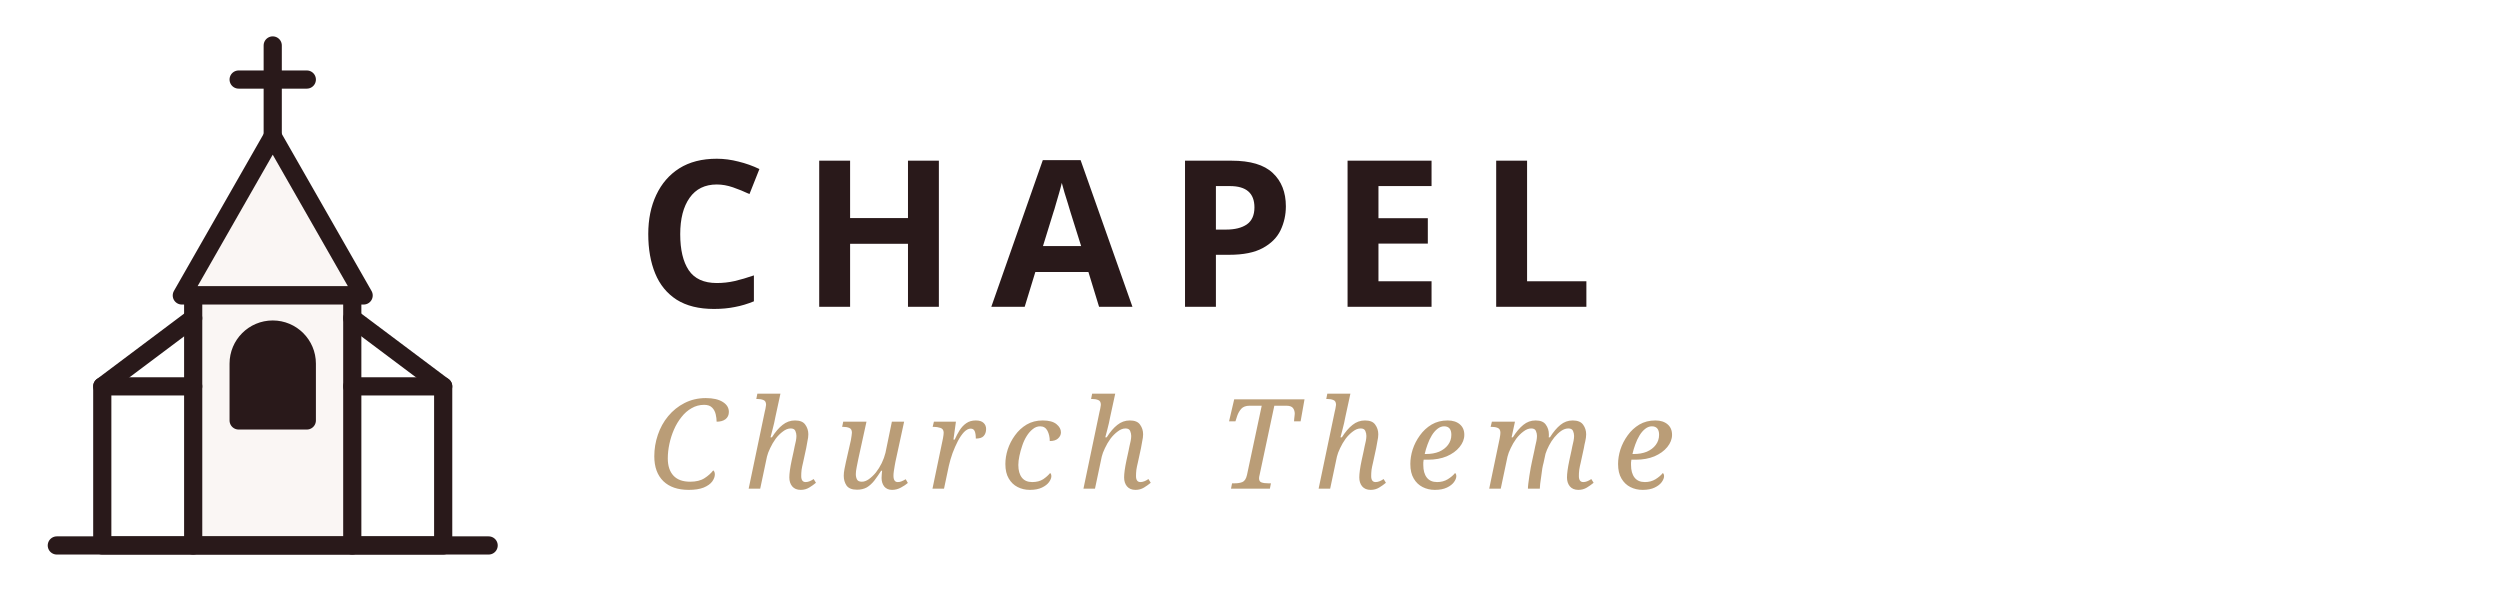
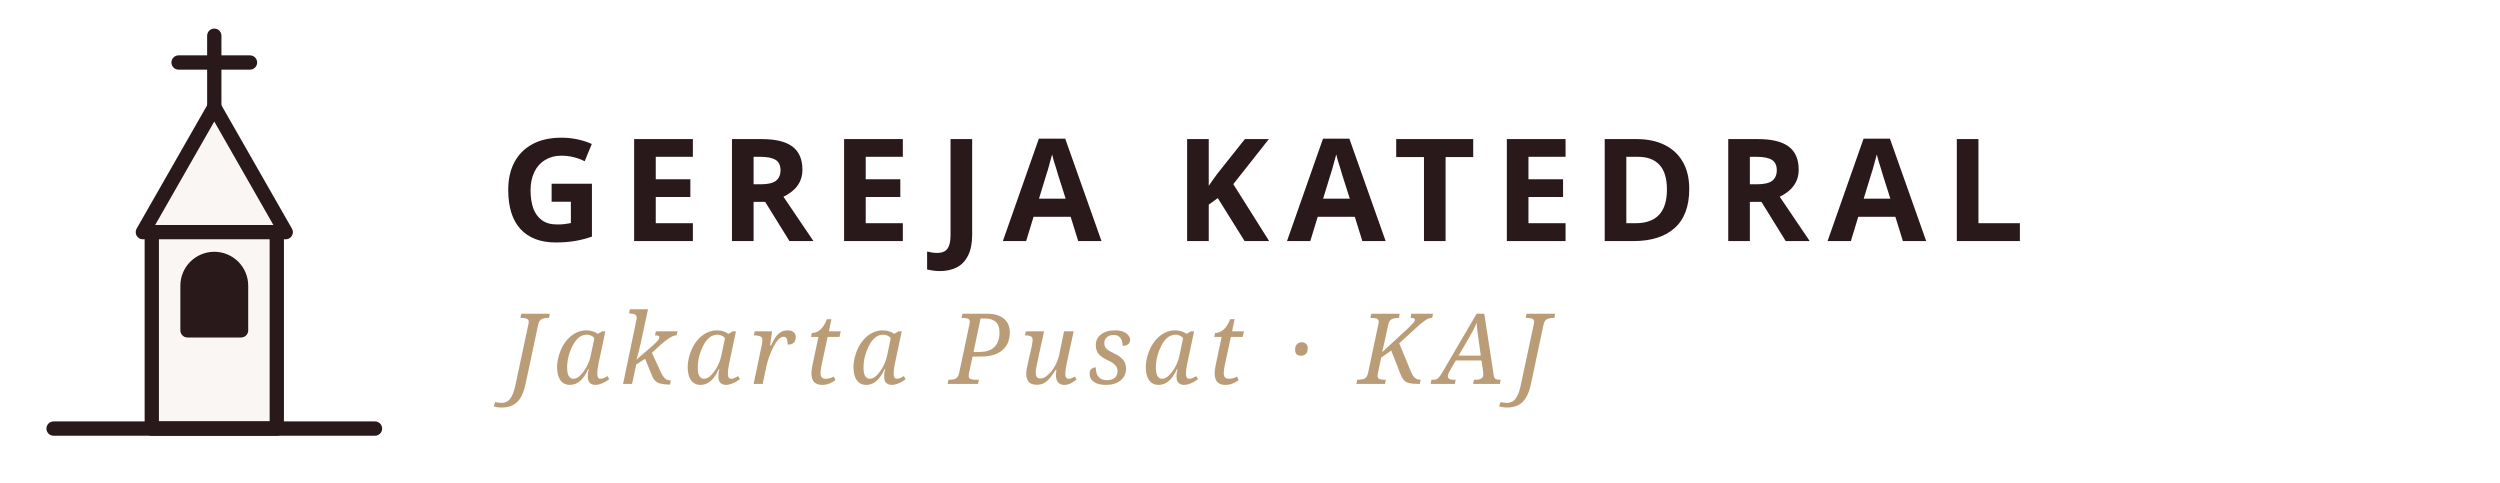
- <svg xmlns="http://www.w3.org/2000/svg" viewBox="0 0 220 54" fill="none">
+ <svg xmlns="http://www.w3.org/2000/svg" viewBox="0 0 280 54" fill="none">
  <g stroke="#29191a" stroke-width="1.6" stroke-linecap="round" stroke-linejoin="round">
    <line x1="24" y1="4" x2="24" y2="12" />
-     <line x1="21" y1="7" x2="27" y2="7" />
+     <line x1="20" y1="7" x2="28" y2="7" />
    <path d="M24 12L16 26H32L24 12Z" fill="#faf6f4" />
    <rect x="17" y="26" width="14" height="22" fill="#faf6f4" />
    <path d="M21 37V32C21 30.343 22.343 29 24 29C25.657 29 27 30.343 27 32V37H21Z" fill="#29191a" />
-     <path d="M17 34H9V48H17" />
-     <path d="M31 34H39V48H31" />
-     <path d="M9 34L17 28" />
-     <path d="M39 34L31 28" />
-     <line x1="5" y1="48" x2="43" y2="48" />
+     <line x1="6" y1="48" x2="42" y2="48" />
  </g>
-   <text x="56" y="27" font-family="'Montserrat', sans-serif" font-size="18" font-weight="700" letter-spacing="3" fill="#29191a">CHAPEL</text>
-   <text x="57" y="43" font-family="'Noto Serif', serif" font-size="11" font-style="italic" letter-spacing="1.5" fill="#ba9d77">Church Theme</text>
+   <text x="56" y="27" font-family="'Montserrat', sans-serif" font-size="16" font-weight="700" letter-spacing="2" fill="#29191a">GEREJA KATEDRAL</text>
+   <text x="57" y="43" font-family="'Noto Serif', serif" font-size="11" font-style="italic" letter-spacing="1" fill="#ba9d77">Jakarta Pusat · KAJ</text>
</svg>
